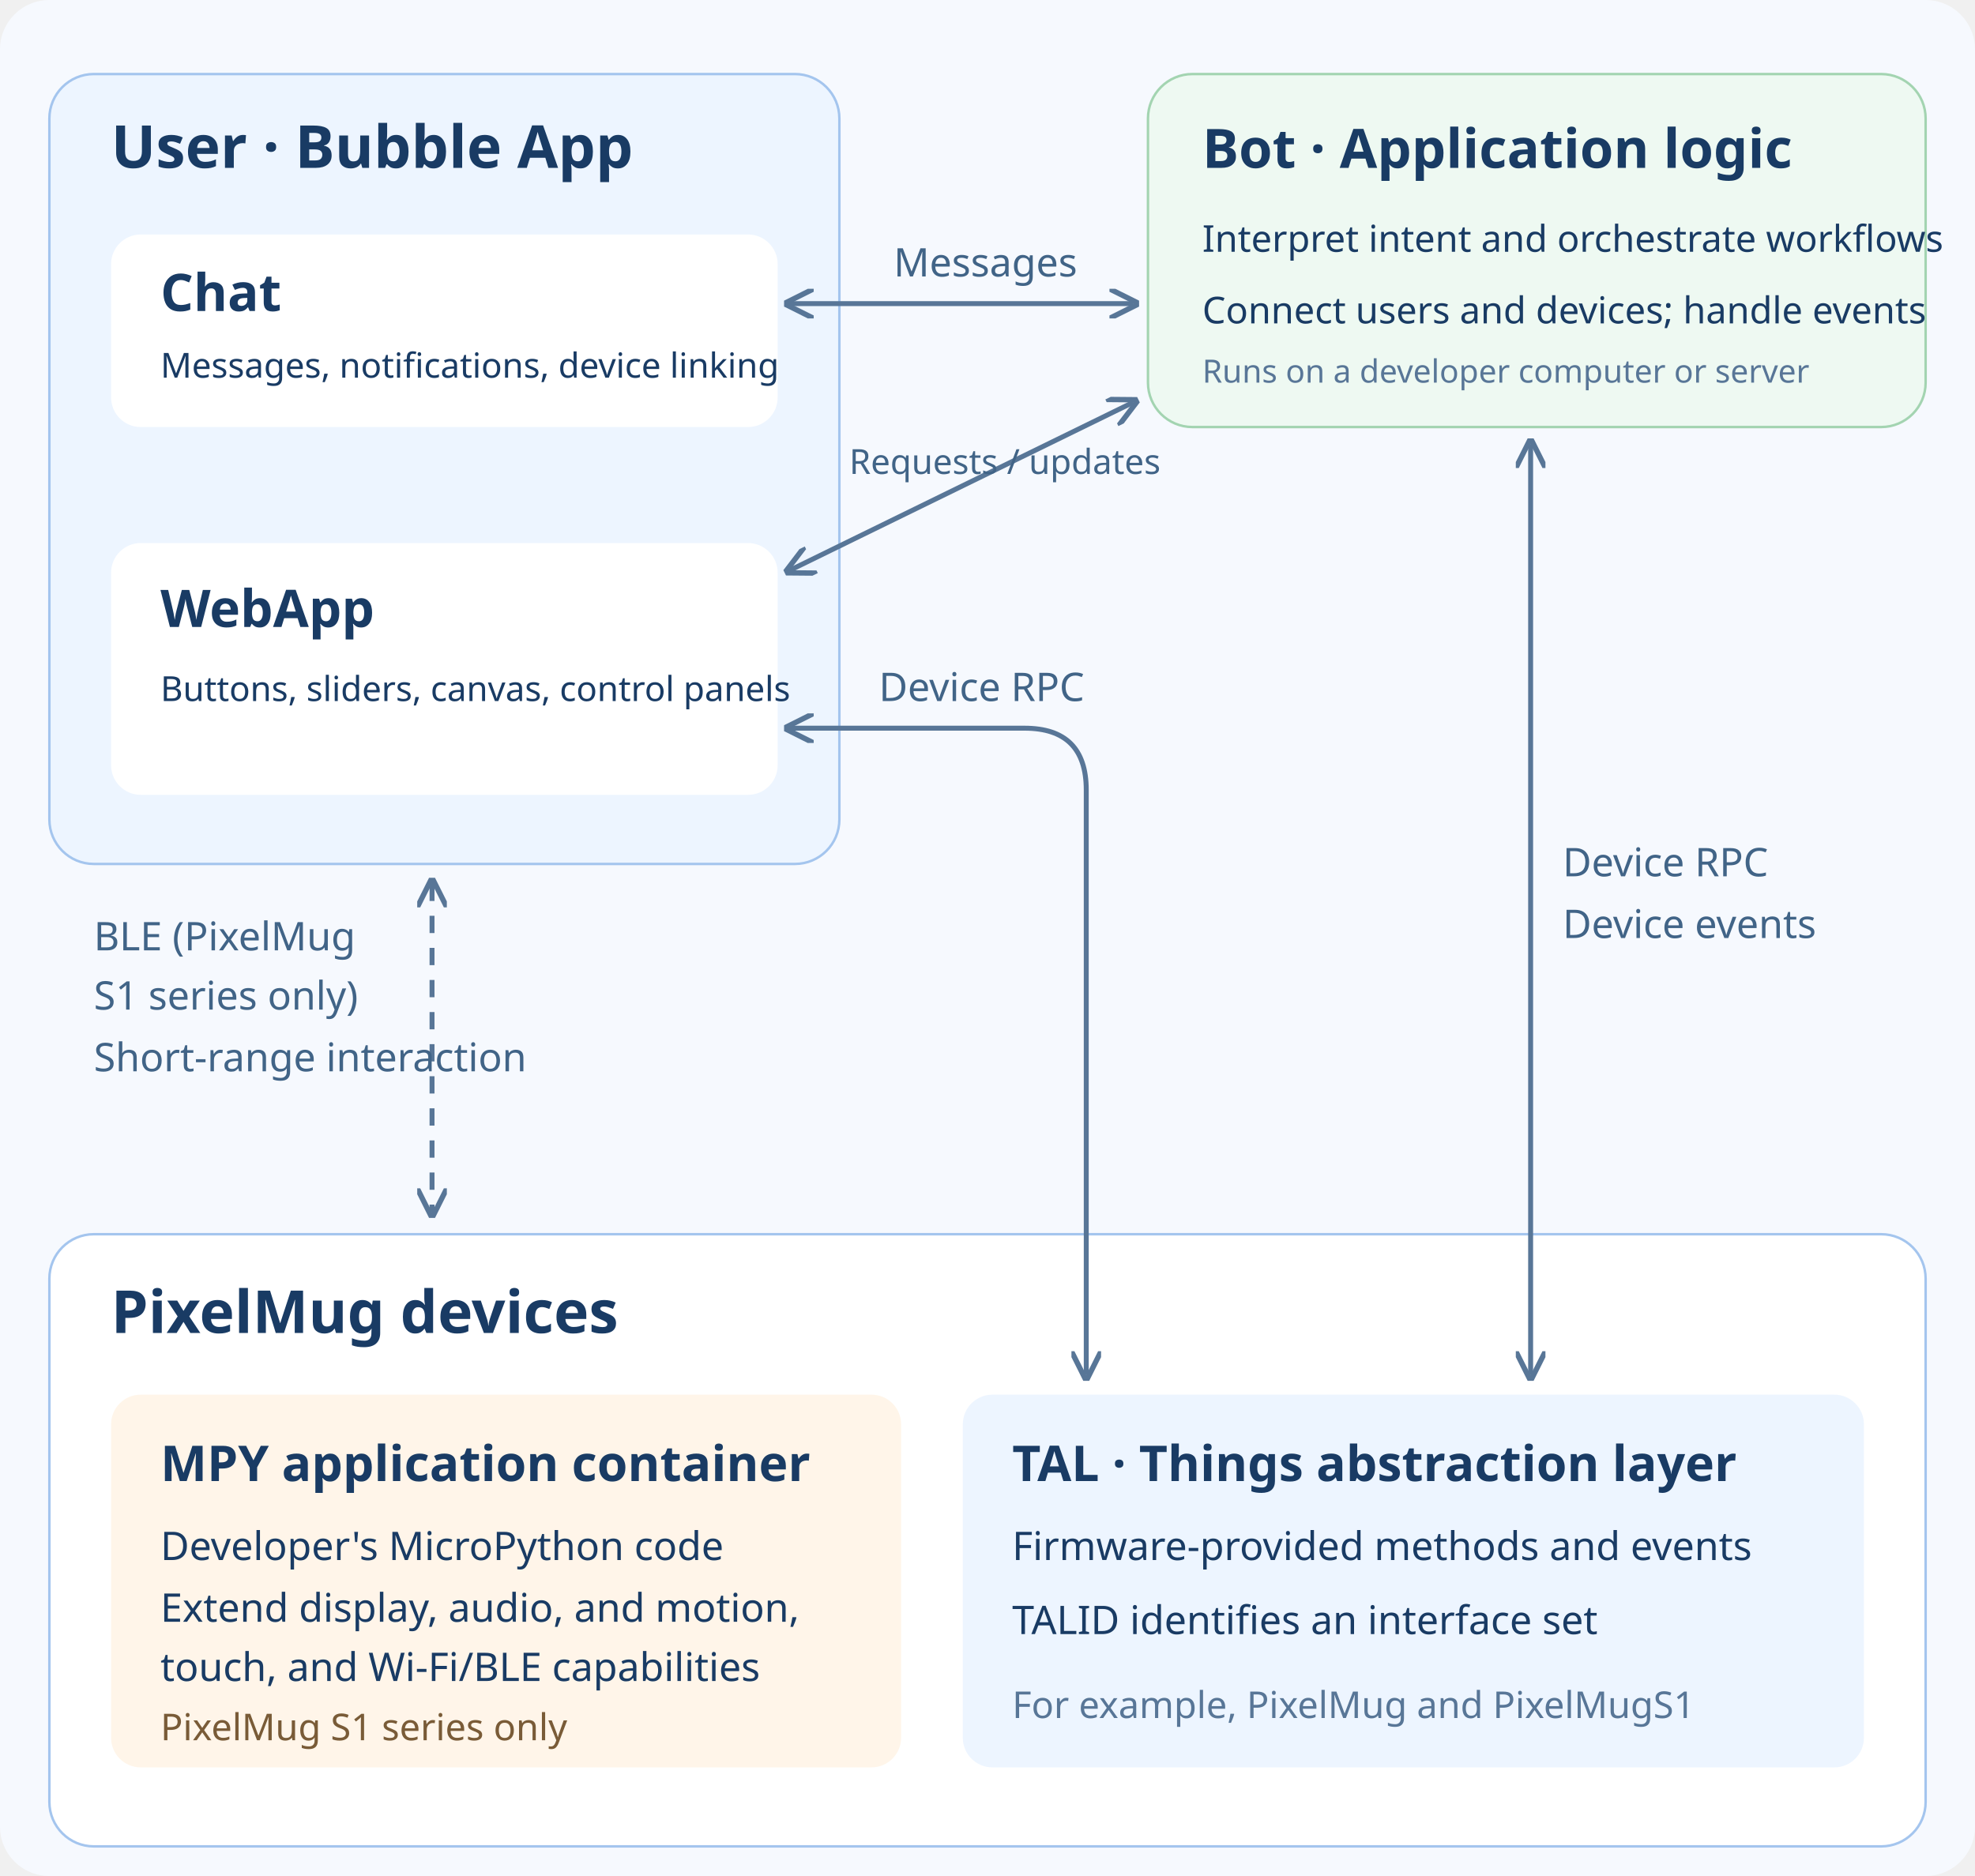
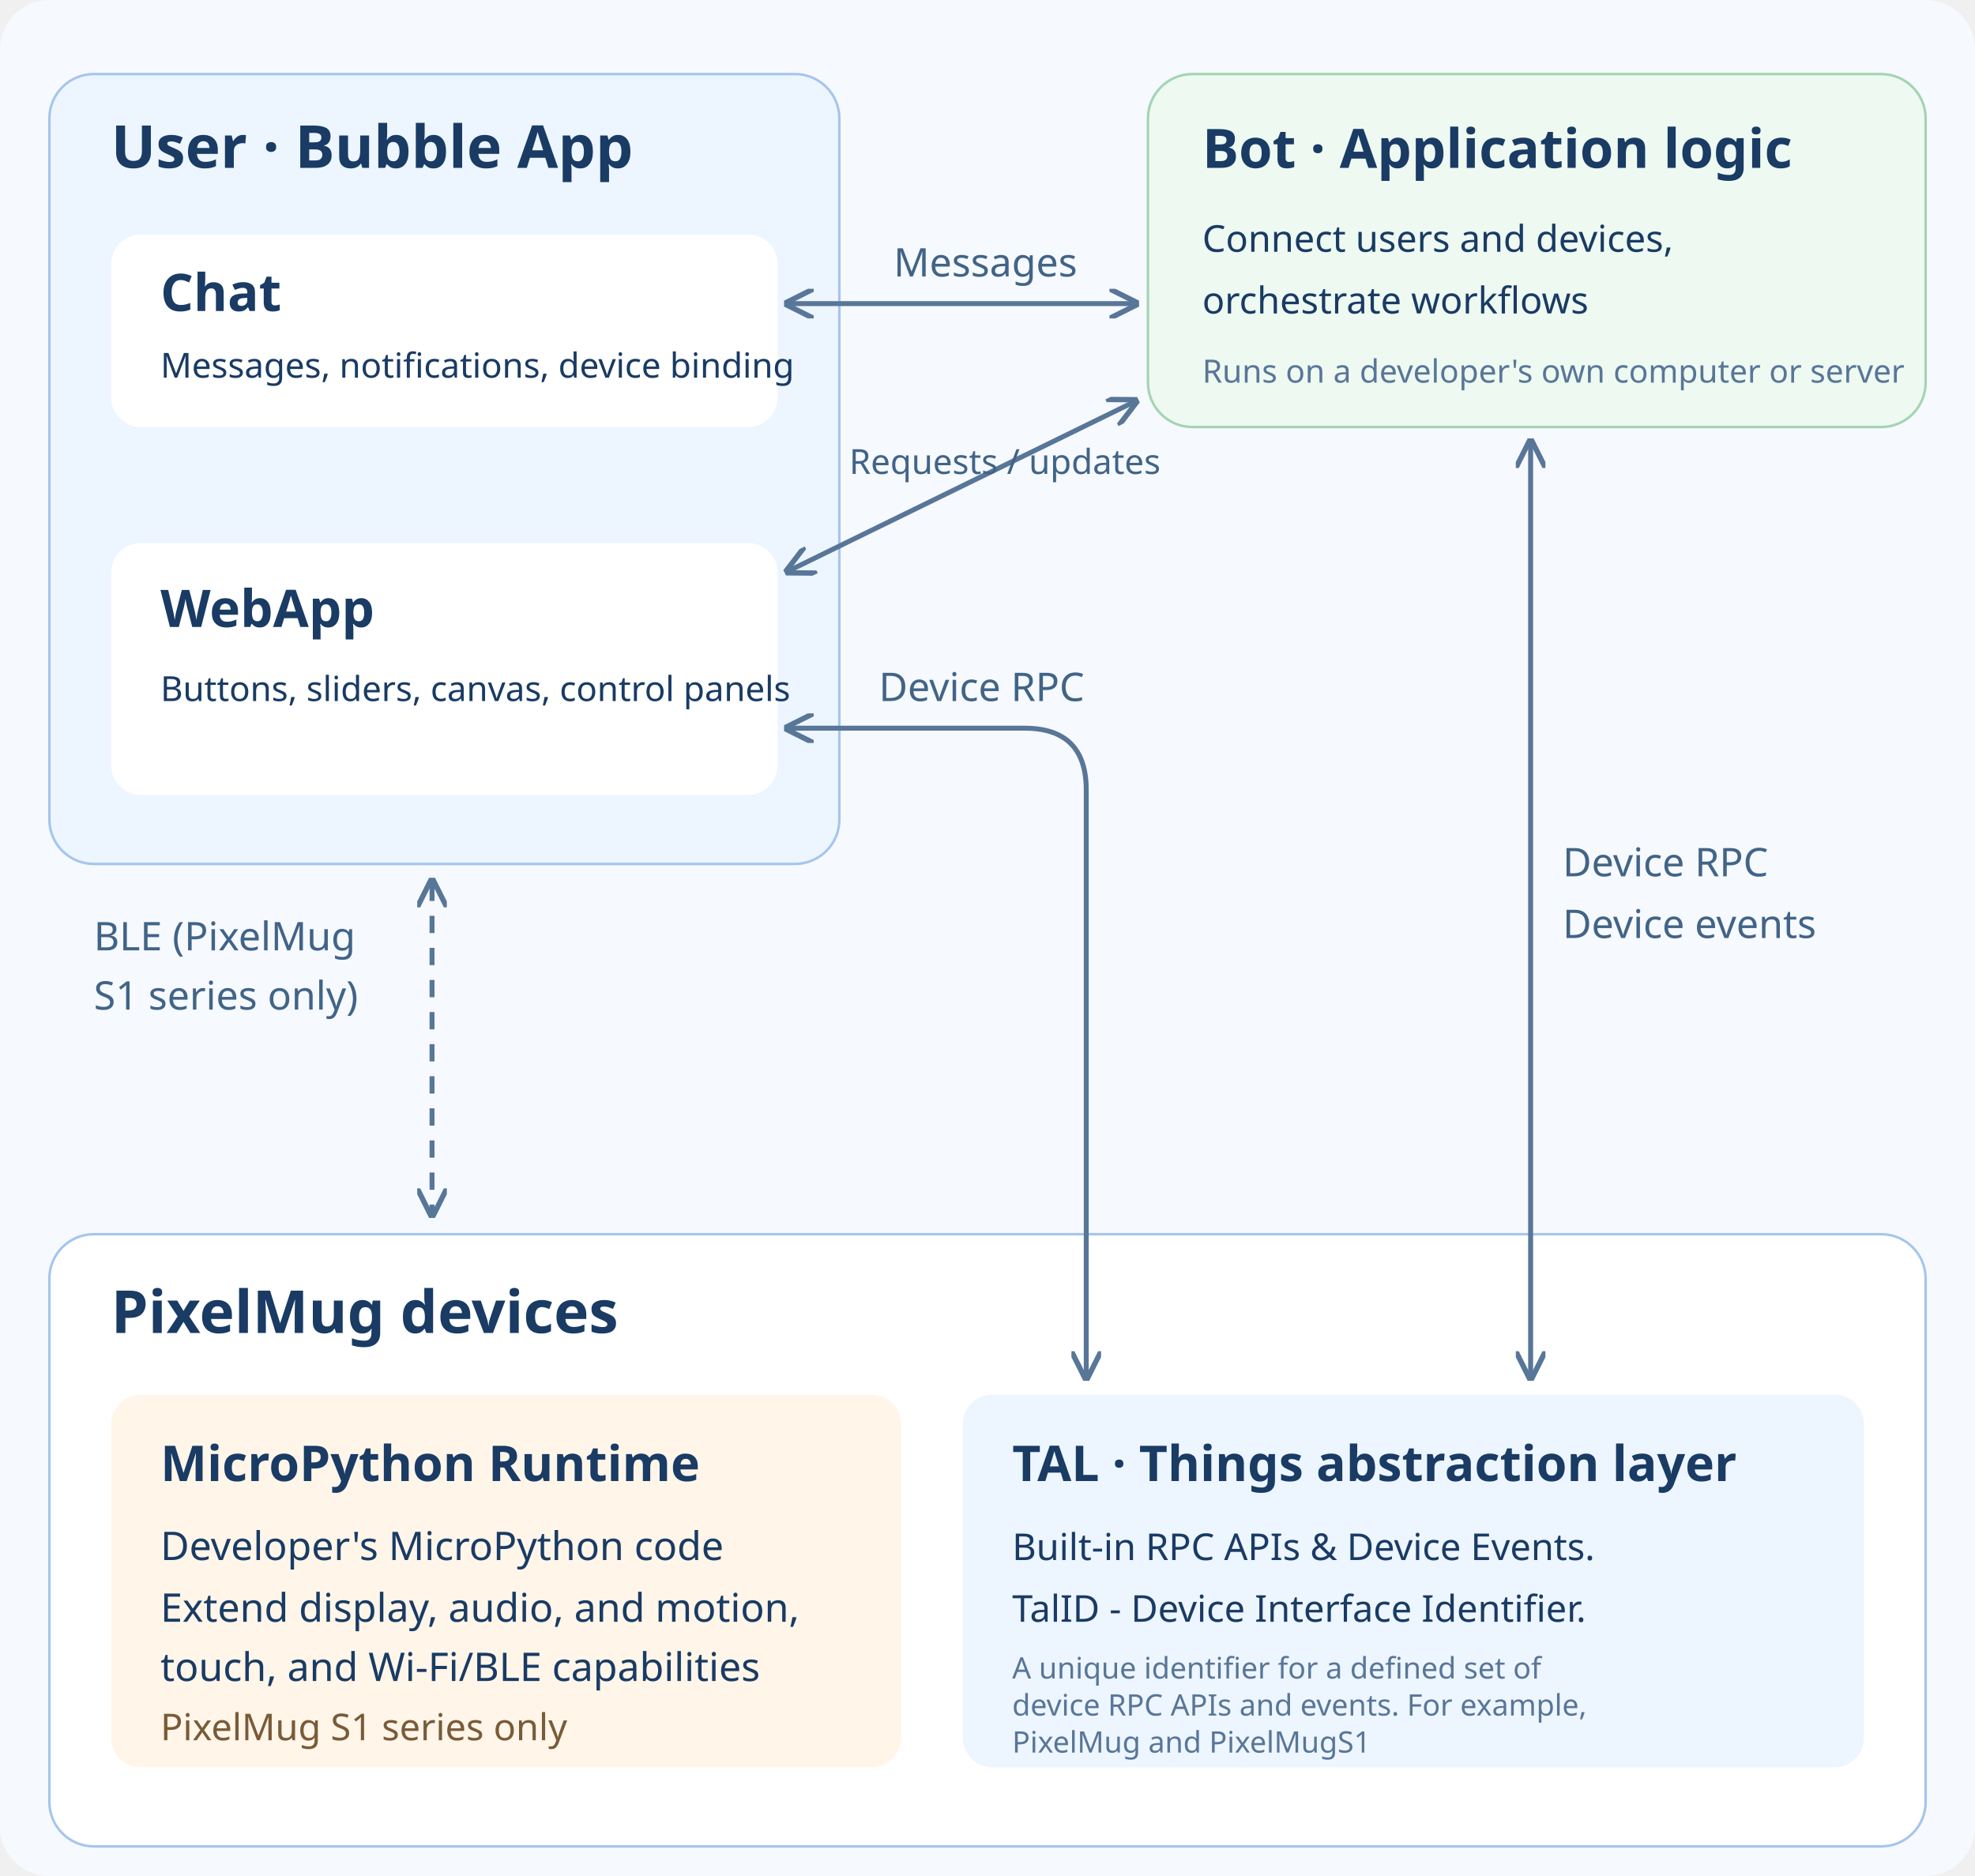
<svg xmlns="http://www.w3.org/2000/svg" viewBox="0 0 800 760" role="img" aria-labelledby="title desc">
  <defs>
    <marker id="arrow" viewBox="0 0 10 10" refX="8" refY="5" markerWidth="6" markerHeight="6" orient="auto-start-reverse">
      <path d="M0 0L10 5L0 10" fill="none" stroke="#587697" stroke-width="1.8" />
    </marker>
  </defs>
  <rect width="800" height="760" rx="20" fill="#f6f9fe" />
  <g font-family="system-ui, 'Microsoft YaHei', sans-serif" fill="#193b64">
    <rect x="20" y="30" width="320" height="320" rx="18" fill="#edf5ff" stroke="#a4c5ee" />
    <text x="45" y="68" font-size="24" font-weight="700">User · Bubble App</text>
    <rect x="45" y="95" width="270" height="78" rx="12" fill="white" />
    <text x="65" y="126" font-size="21" font-weight="600">Chat</text>
-     <text x="65" y="153" font-size="14">Messages, notifications, device linking</text>
+     <text x="65" y="153" font-size="14">Messages, notifications, device binding</text>
    <rect x="45" y="220" width="270" height="102" rx="12" fill="white" />
    <text x="65" y="254" font-size="21" font-weight="600">WebApp</text>
    <text x="65" y="284" font-size="14">Buttons, sliders, canvas, control panels</text>
    <rect x="465" y="30" width="315" height="143" rx="18" fill="#eef9f2" stroke="#a3d4b1" />
    <text x="487" y="68" font-size="22" font-weight="700">Bot · Application logic</text>
-     <text x="487" y="102" font-size="15">Interpret intent and orchestrate workflows</text>
-     <text x="487" y="131" font-size="15">Connect users and devices; handle events</text>
-     <text x="487" y="155" font-size="13" fill="#587697">Runs on a developer computer or server</text>
+     <text x="487" y="102" font-size="15">
+       <tspan x="487">Connect users and devices,</tspan>
+       <tspan x="487" dy="25">orchestrate workflows</tspan>
+     </text>
+     <text x="487" y="155" font-size="13" fill="#587697">Runs on a developer's own computer or server</text>
    <rect x="20" y="500" width="760" height="248" rx="18" fill="white" stroke="#a4c5ee" />
    <text x="45" y="540" font-size="24" font-weight="700">PixelMug devices</text>
    <rect x="45" y="565" width="320" height="151" rx="12" fill="#fff5e9" />
-     <text x="65" y="600" font-size="20" font-weight="600">MPY application container</text>
+     <text x="65" y="600" font-size="20" font-weight="600">MicroPython Runtime</text>
    <text x="65" y="632" font-size="16">Developer's MicroPython code</text>
    <text x="65" y="657" font-size="16">
      <tspan x="65">Extend display, audio, and motion,</tspan>
      <tspan x="65" dy="24">touch, and Wi-Fi/BLE capabilities</tspan>
    </text>
    <text x="65" y="705" font-size="15" fill="#795b37">PixelMug S1 series only</text>
    <rect x="390" y="565" width="365" height="151" rx="12" fill="#edf5ff" />
    <text x="410" y="600" font-size="20" font-weight="600">TAL · Things abstraction layer</text>
-     <text x="410" y="632" font-size="16">Firmware-provided methods and events</text>
-     <text x="410" y="662" font-size="16">TALID identifies an interface set</text>
-     <text x="410" y="696" font-size="15" fill="#587697">For example, PixelMug and PixelMugS1</text>
+     <text x="410" y="632" font-size="15">Built-in RPC APIs &amp; Device Events.</text>
+     <text x="410" y="657" font-size="15">TalID - Device Interface Identifier.</text>
+     <text x="410" y="680" font-size="12" fill="#587697">
+       <tspan x="410">A unique identifier for a defined set of</tspan>
+       <tspan x="410" dy="15">device RPC APIs and events. For example,</tspan>
+       <tspan x="410" dy="15">PixelMug and PixelMugS1</tspan>
+     </text>
    <g fill="none" stroke="#587697" stroke-width="2" marker-start="url(#arrow)" marker-end="url(#arrow)">
      <path d="M320 123H459" />
      <path d="M320 231L459 163" />
      <path d="M320 295H415Q440 295 440 320V557" />
      <path d="M620 180V557" />
      <path d="M175 358V491" stroke-dasharray="7 6" />
    </g>
    <g font-size="16" fill="#416487">
      <text x="362" y="112">Messages</text>
      <text x="344" y="192" font-size="14">Requests / updates</text>
      <text x="356" y="284">Device RPC</text>
      <text x="633" y="355">Device RPC</text>
      <text x="633" y="380">Device events</text>
      <text x="38" y="385">
        <tspan x="38">BLE (PixelMug</tspan>
        <tspan x="38" dy="24">S1 series only)</tspan>
      </text>
-       <text x="38" y="434">Short-range interaction</text>
    </g>
  </g>
</svg>
